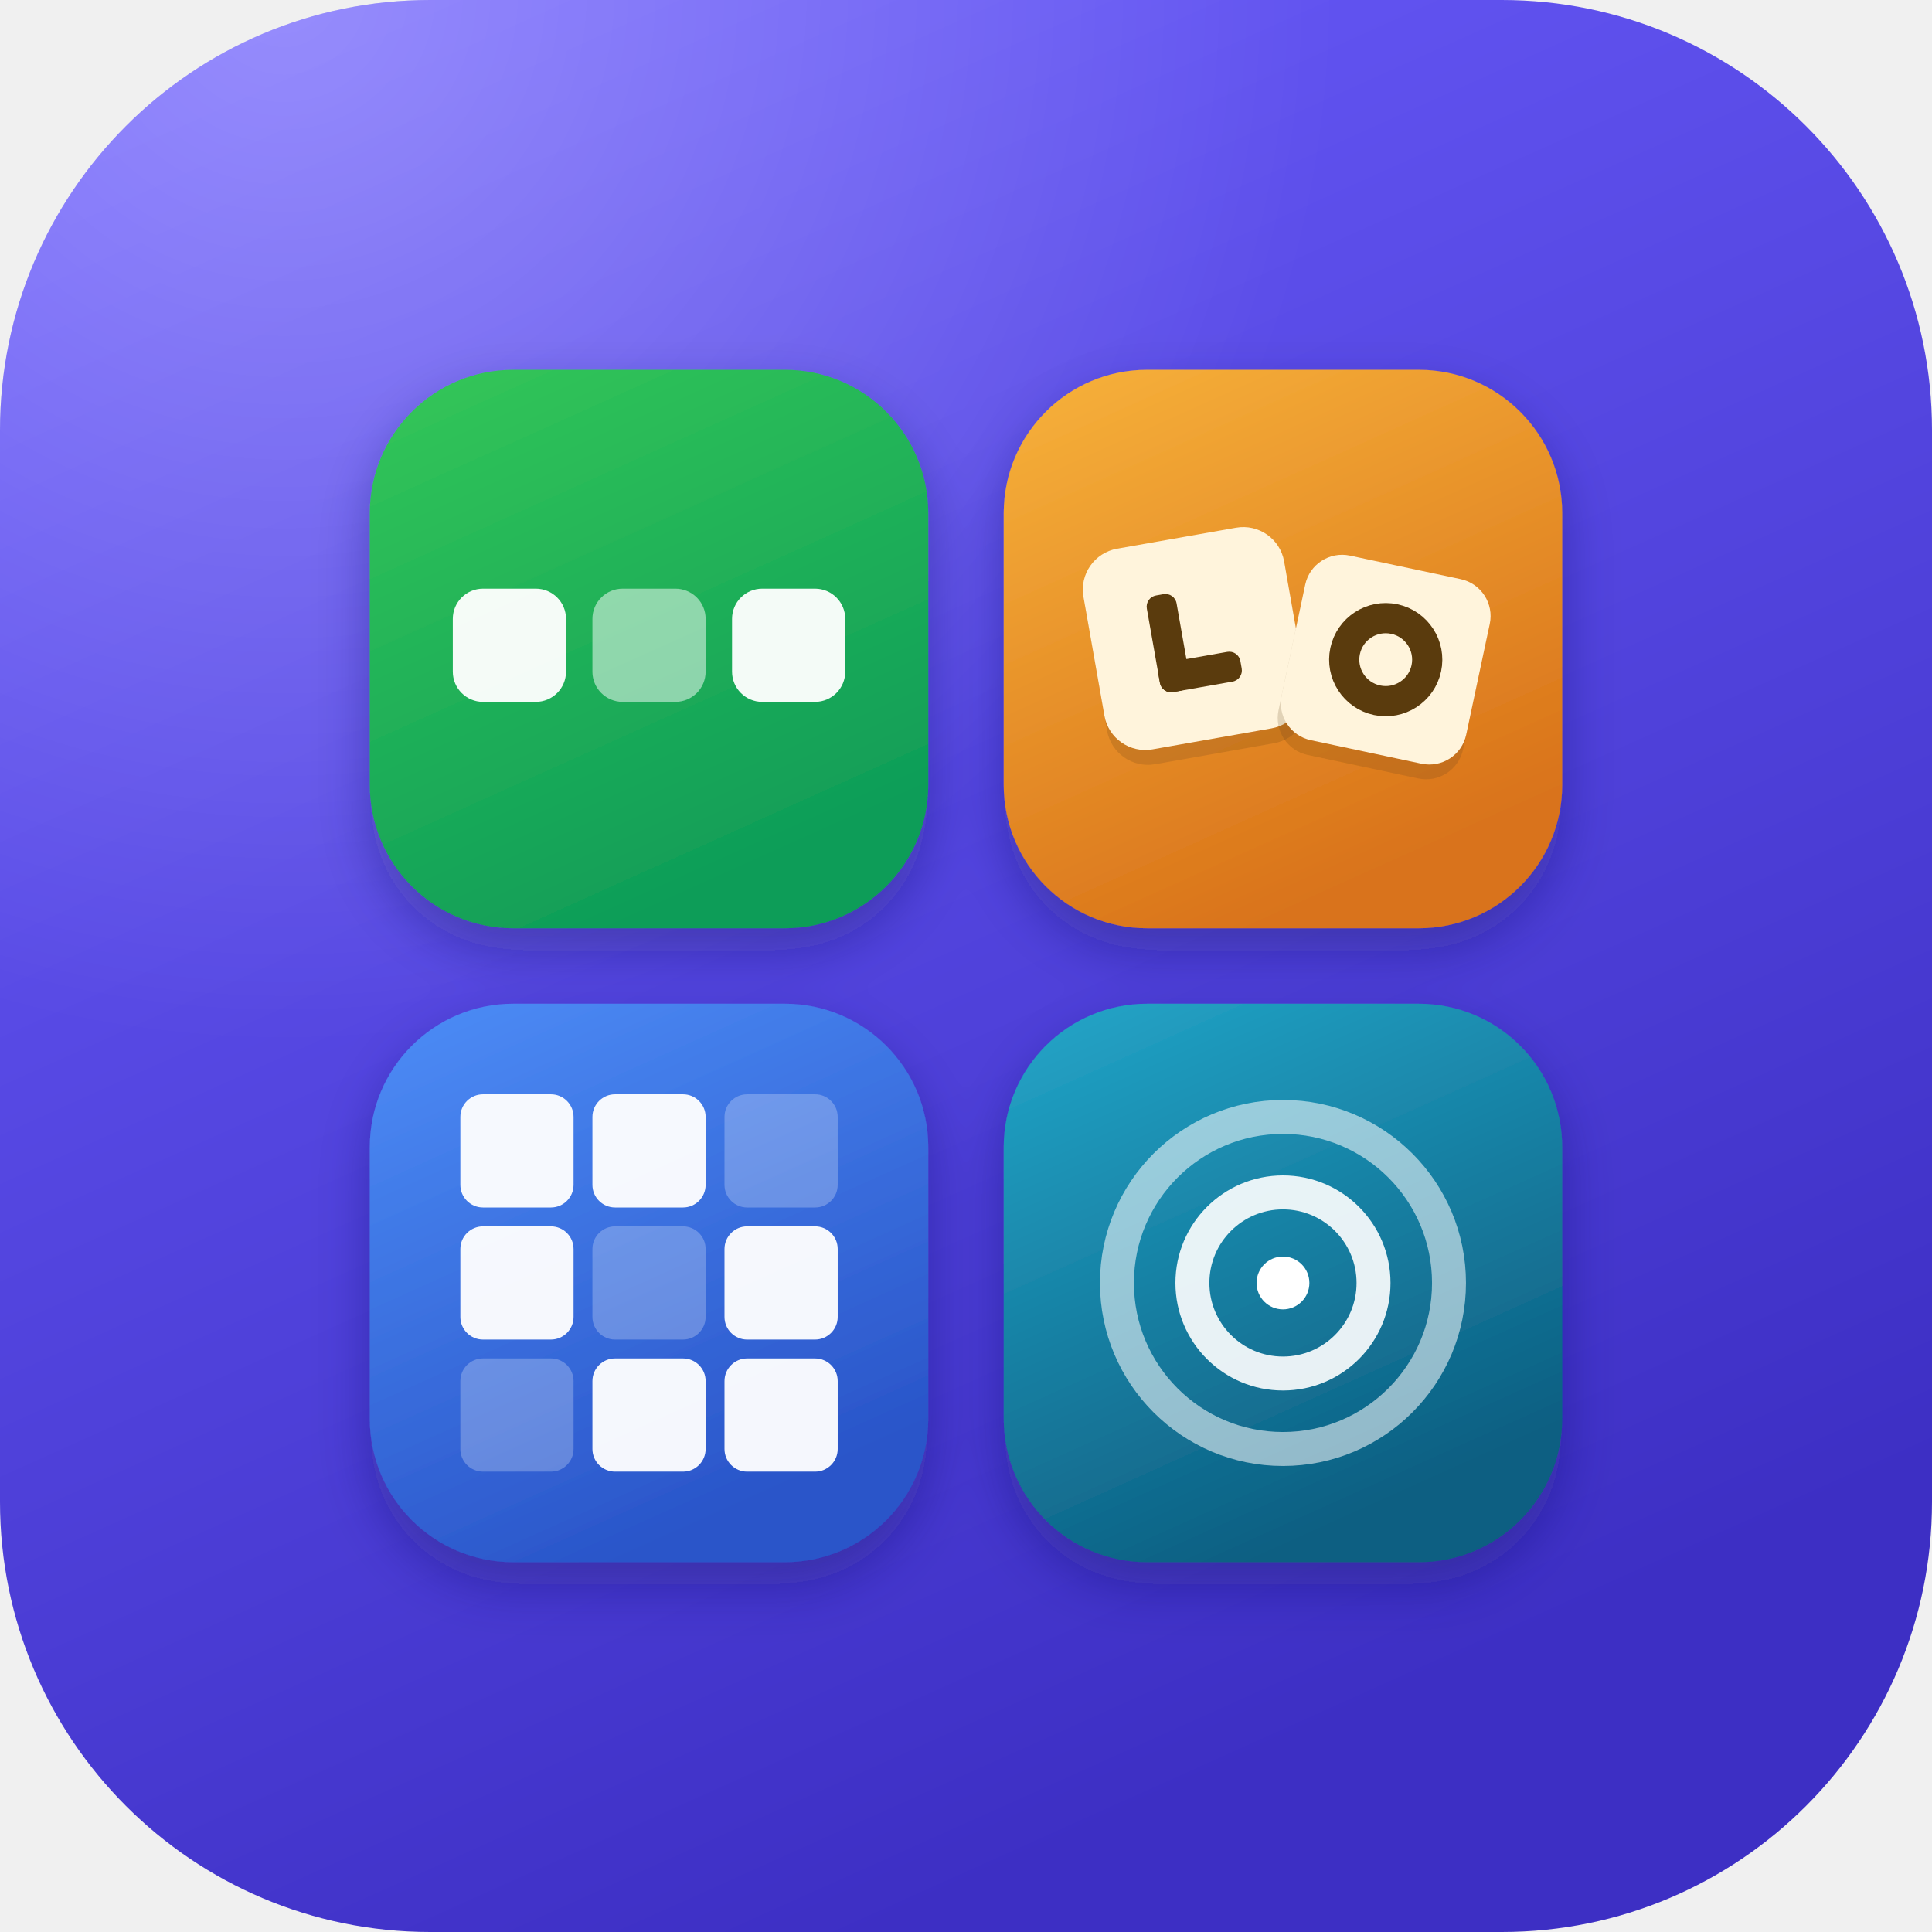
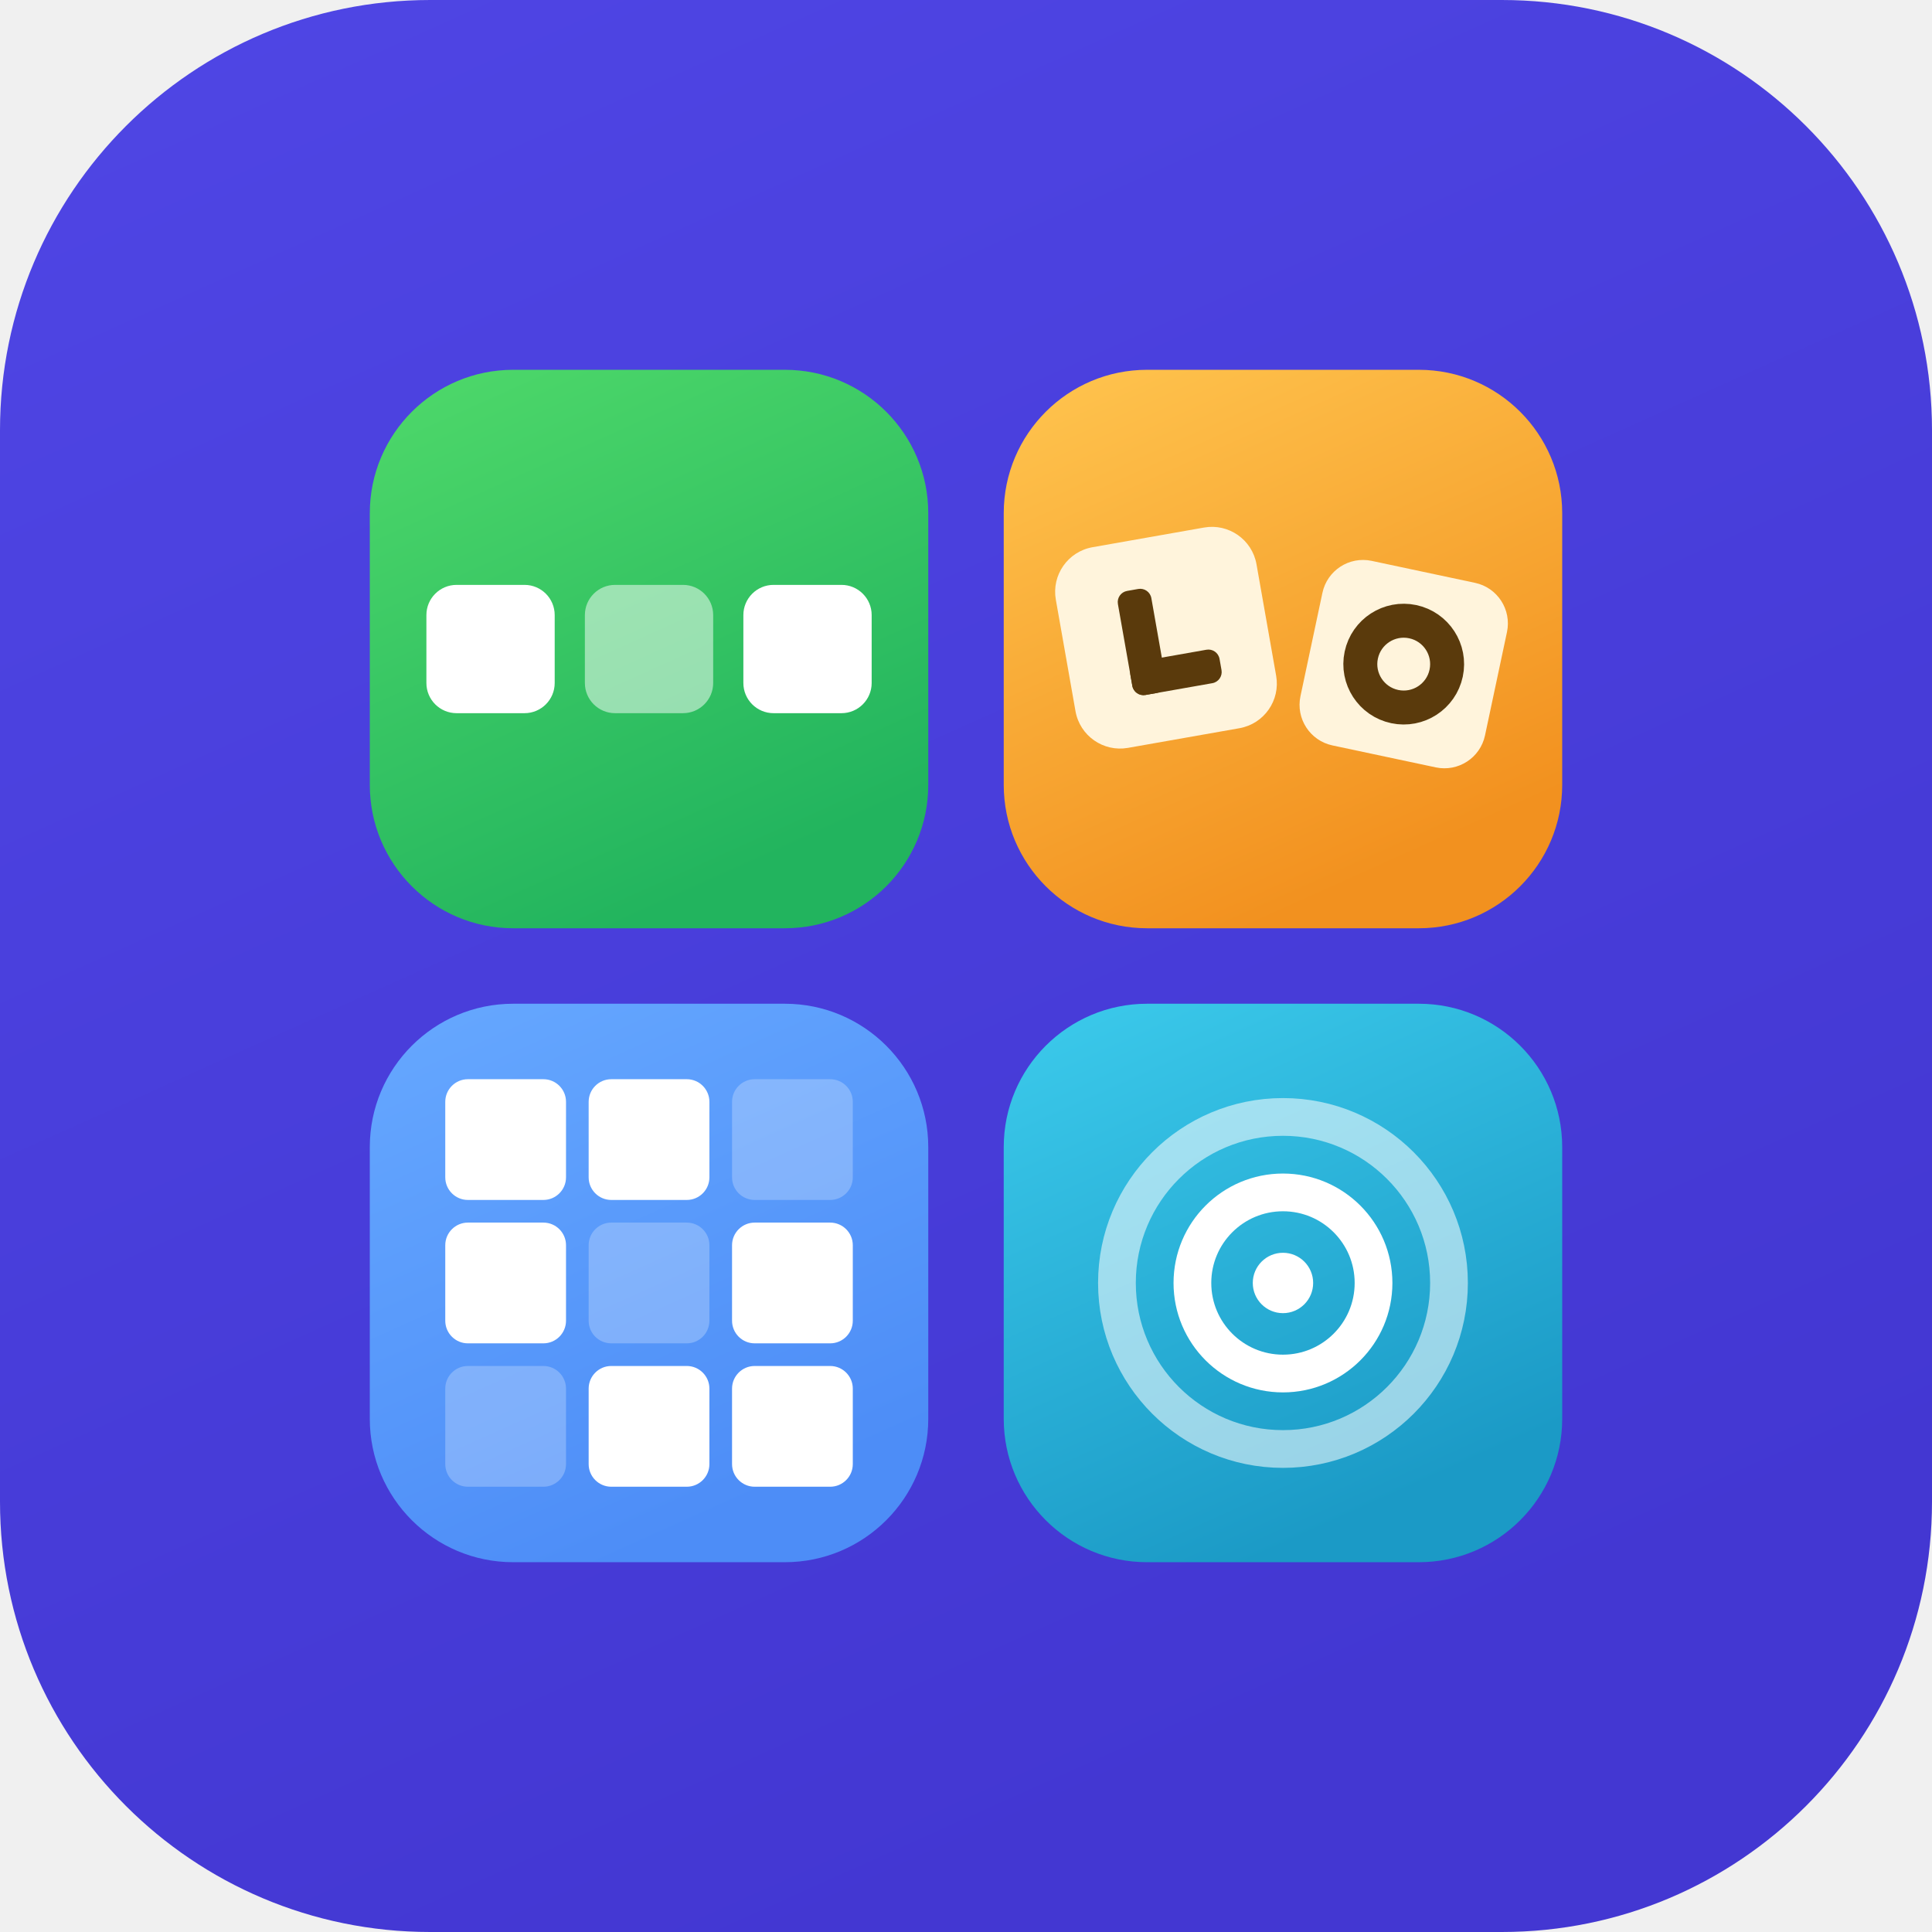
<svg xmlns="http://www.w3.org/2000/svg" viewBox="0 0 512 512" width="512" height="512" role="img" aria-label="Giochi">
  <defs>
    <linearGradient id="fondo" x1="0" y1="0" x2="0.45" y2="1">
-       <stop offset="0" stop-color="#6d5fff" />
-       <stop offset="1" stop-color="#3d2fc4" />
+       <stop offset="0" stop-color="#4f46e5" />
+       <stop offset="1" stop-color="#4337d2" />
    </linearGradient>
    <linearGradient id="wordle" x1="0" y1="0" x2="0.45" y2="1">
-       <stop offset="0" stop-color="#34c759" />
-       <stop offset="1" stop-color="#0f9d58" />
+       <stop offset="0" stop-color="#4fd96a" />
+       <stop offset="1" stop-color="#22b45e" />
    </linearGradient>
    <linearGradient id="scarabeo" x1="0" y1="0" x2="0.45" y2="1">
-       <stop offset="0" stop-color="#f7b23b" />
-       <stop offset="1" stop-color="#d9731a" />
+       <stop offset="0" stop-color="#ffc54f" />
+       <stop offset="1" stop-color="#f2911f" />
    </linearGradient>
    <linearGradient id="cruciverba" x1="0" y1="0" x2="0.45" y2="1">
-       <stop offset="0" stop-color="#4d8df7" />
-       <stop offset="1" stop-color="#2a55c9" />
+       <stop offset="0" stop-color="#66a8ff" />
+       <stop offset="1" stop-color="#4d8df7" />
    </linearGradient>
    <linearGradient id="battaglia" x1="0" y1="0" x2="0.45" y2="1">
-       <stop offset="0" stop-color="#23a6c9" />
-       <stop offset="1" stop-color="#0d5f82" />
+       <stop offset="0" stop-color="#3ccbec" />
+       <stop offset="1" stop-color="#1b9ac6" />
    </linearGradient>
-     <radialGradient id="luce" cx="0.15" cy="0" r="0.9">
-       <stop offset="0" stop-color="#ffffff" stop-opacity="0.3" />
-       <stop offset="0.6" stop-color="#ffffff" stop-opacity="0" />
-     </radialGradient>
-     <filter id="ombra" x="-20%" y="-20%" width="140%" height="150%">
-       <feDropShadow dx="0" dy="6" stdDeviation="7" flood-color="#1b1460" flood-opacity="0.35" />
-     </filter>
  </defs>
-   <rect id="sfondo" width="512" height="512" rx="114" fill="url(#fondo)" />
-   <rect width="512" height="512" rx="114" fill="url(#luce)" />
-   <g filter="url(#ombra)">
+   <rect width="512" height="512" rx="114" fill="url(#fondo)" />
+   <g id="copertine">
    <rect x="98" y="98" width="148" height="148" rx="38" fill="url(#wordle)" />
-     <rect x="120" y="156" width="30" height="30" rx="8" fill="#fff" fill-opacity="0.95" />
-     <rect x="157" y="156" width="30" height="30" rx="8" fill="#fff" fill-opacity="0.5" />
-     <rect x="194" y="156" width="30" height="30" rx="8" fill="#fff" fill-opacity="0.95" />
+     <rect x="113" y="155" width="34" height="34" rx="8" fill="#fff" />
+     <rect x="155" y="155" width="34" height="34" rx="8" fill="#fff" fill-opacity="0.5" />
+     <rect x="197" y="155" width="34" height="34" rx="8" fill="#fff" />
    <rect x="266" y="98" width="148" height="148" rx="38" fill="url(#scarabeo)" />
-     <g transform="rotate(-10 318 172)">
-       <rect x="290" y="146" width="54" height="54" rx="11" fill="#5a3a0c" fill-opacity="0.18" />
-       <rect x="290" y="142" width="54" height="54" rx="11" fill="#fff4dc" />
-       <rect x="306" y="156" width="8" height="26" rx="3" fill="#5a3a0c" />
-       <rect x="306" y="174" width="22" height="8" rx="3" fill="#5a3a0c" />
+     <g transform="rotate(-10 309 169)">
+       <rect x="282" y="142" width="54" height="54" rx="12" fill="#fff4dc" />
+       <rect x="298" y="155" width="9" height="28" rx="3" fill="#5a3a0c" />
+       <rect x="298" y="174" width="24" height="9" rx="3" fill="#5a3a0c" />
    </g>
-     <g transform="rotate(12 368 176)">
-       <rect x="342" y="154" width="50" height="50" rx="10" fill="#5a3a0c" fill-opacity="0.18" />
-       <rect x="342" y="150" width="50" height="50" rx="10" fill="#fff4dc" />
-       <circle cx="367" cy="175" r="11" fill="none" stroke="#5a3a0c" stroke-width="8" />
+     <g transform="rotate(12 372 176)">
+       <rect x="347" y="151" width="50" height="50" rx="11" fill="#fff4dc" />
+       <circle cx="372" cy="176" r="11.5" fill="none" stroke="#5a3a0c" stroke-width="9" />
    </g>
    <rect x="98" y="266" width="148" height="148" rx="38" fill="url(#cruciverba)" />
-     <g fill="#fff" fill-opacity="0.95">
-       <rect x="122" y="290" width="30" height="30" rx="6" />
-       <rect x="157" y="290" width="30" height="30" rx="6" />
-       <rect x="192" y="290" width="30" height="30" rx="6" fill-opacity="0.25" />
-       <rect x="122" y="325" width="30" height="30" rx="6" />
-       <rect x="157" y="325" width="30" height="30" rx="6" fill-opacity="0.25" />
-       <rect x="192" y="325" width="30" height="30" rx="6" />
-       <rect x="122" y="360" width="30" height="30" rx="6" fill-opacity="0.25" />
-       <rect x="157" y="360" width="30" height="30" rx="6" />
-       <rect x="192" y="360" width="30" height="30" rx="6" />
-     </g>
+     <rect x="118" y="286" width="32" height="32" rx="6" fill="#fff" />
+     <rect x="156" y="286" width="32" height="32" rx="6" fill="#fff" />
+     <rect x="194" y="286" width="32" height="32" rx="6" fill="#fff" fill-opacity="0.25" />
+     <rect x="118" y="324" width="32" height="32" rx="6" fill="#fff" />
+     <rect x="156" y="324" width="32" height="32" rx="6" fill="#fff" fill-opacity="0.25" />
+     <rect x="194" y="324" width="32" height="32" rx="6" fill="#fff" />
+     <rect x="118" y="362" width="32" height="32" rx="6" fill="#fff" fill-opacity="0.25" />
+     <rect x="156" y="362" width="32" height="32" rx="6" fill="#fff" />
+     <rect x="194" y="362" width="32" height="32" rx="6" fill="#fff" />
    <rect x="266" y="266" width="148" height="148" rx="38" fill="url(#battaglia)" />
-     <circle cx="340" cy="340" r="44" fill="none" stroke="#fff" stroke-opacity="0.55" stroke-width="9" />
-     <circle cx="340" cy="340" r="24" fill="none" stroke="#fff" stroke-opacity="0.9" stroke-width="9" />
-     <circle cx="340" cy="340" r="7" fill="#fff" />
+     <circle cx="340" cy="340" r="44" fill="none" stroke="#fff" stroke-opacity="0.55" stroke-width="10" />
+     <circle cx="340" cy="340" r="24" fill="none" stroke="#fff" stroke-width="10" />
+     <circle cx="340" cy="340" r="8" fill="#fff" />
  </g>
</svg>
